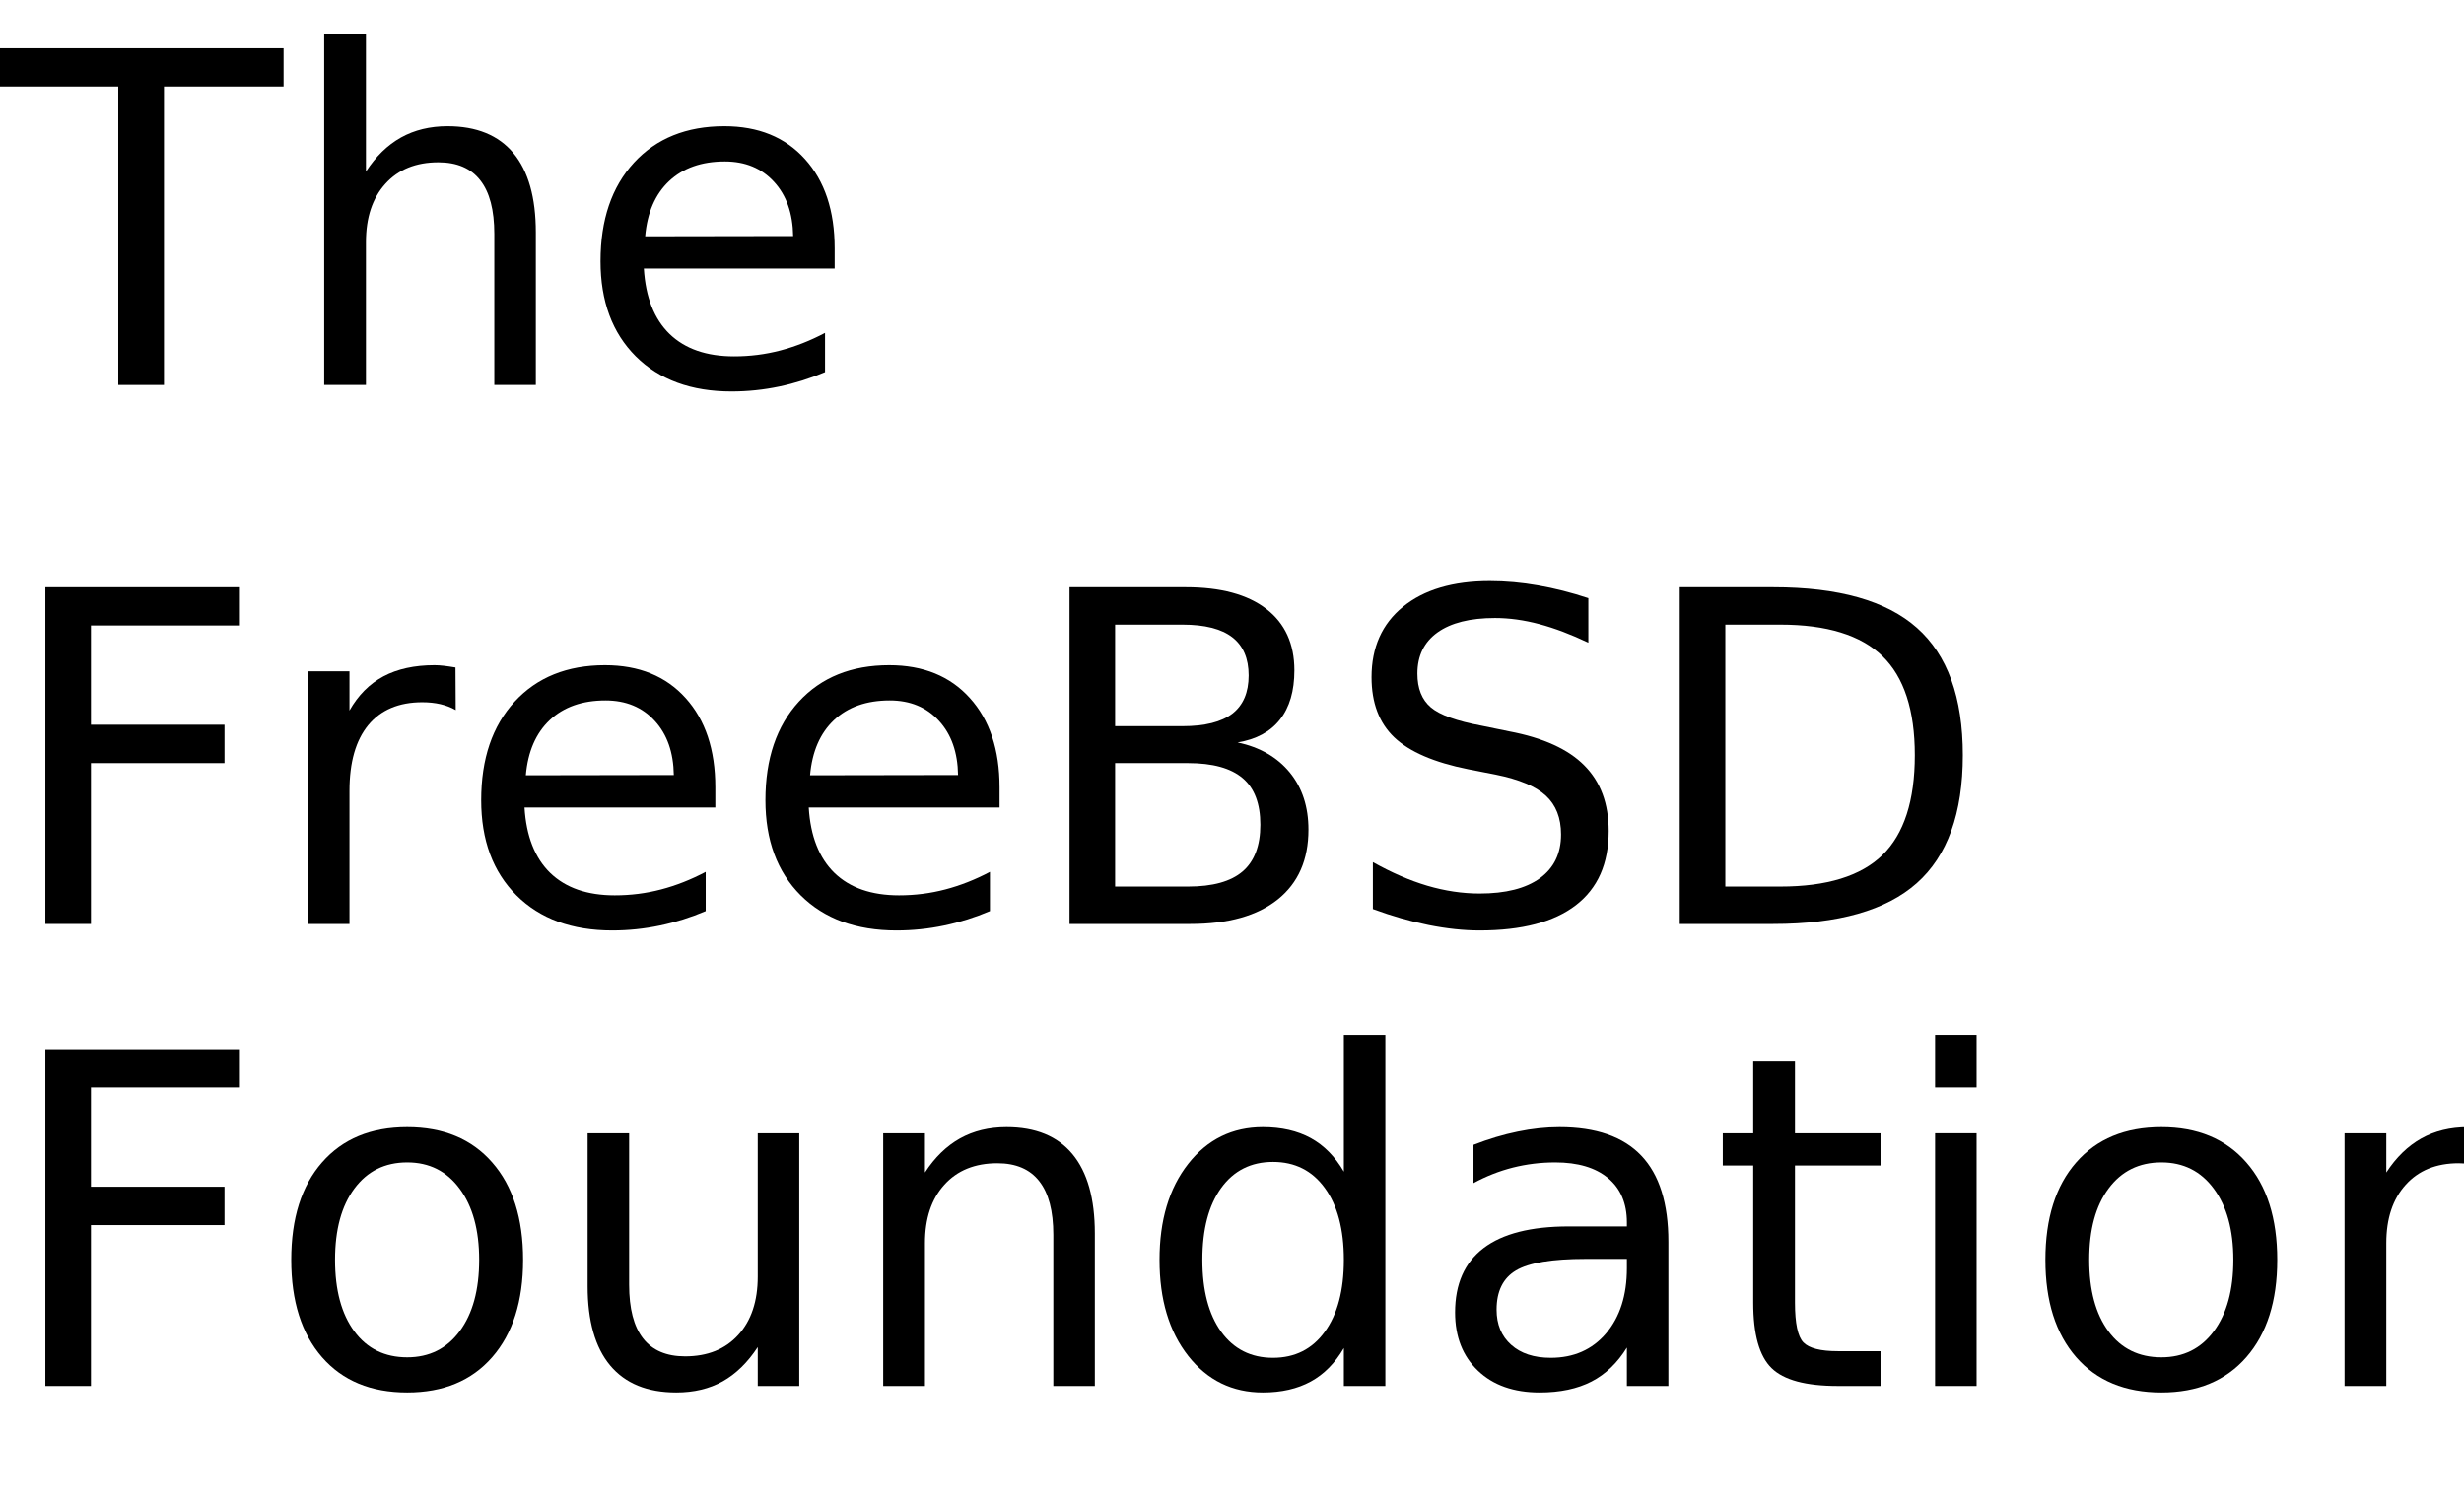
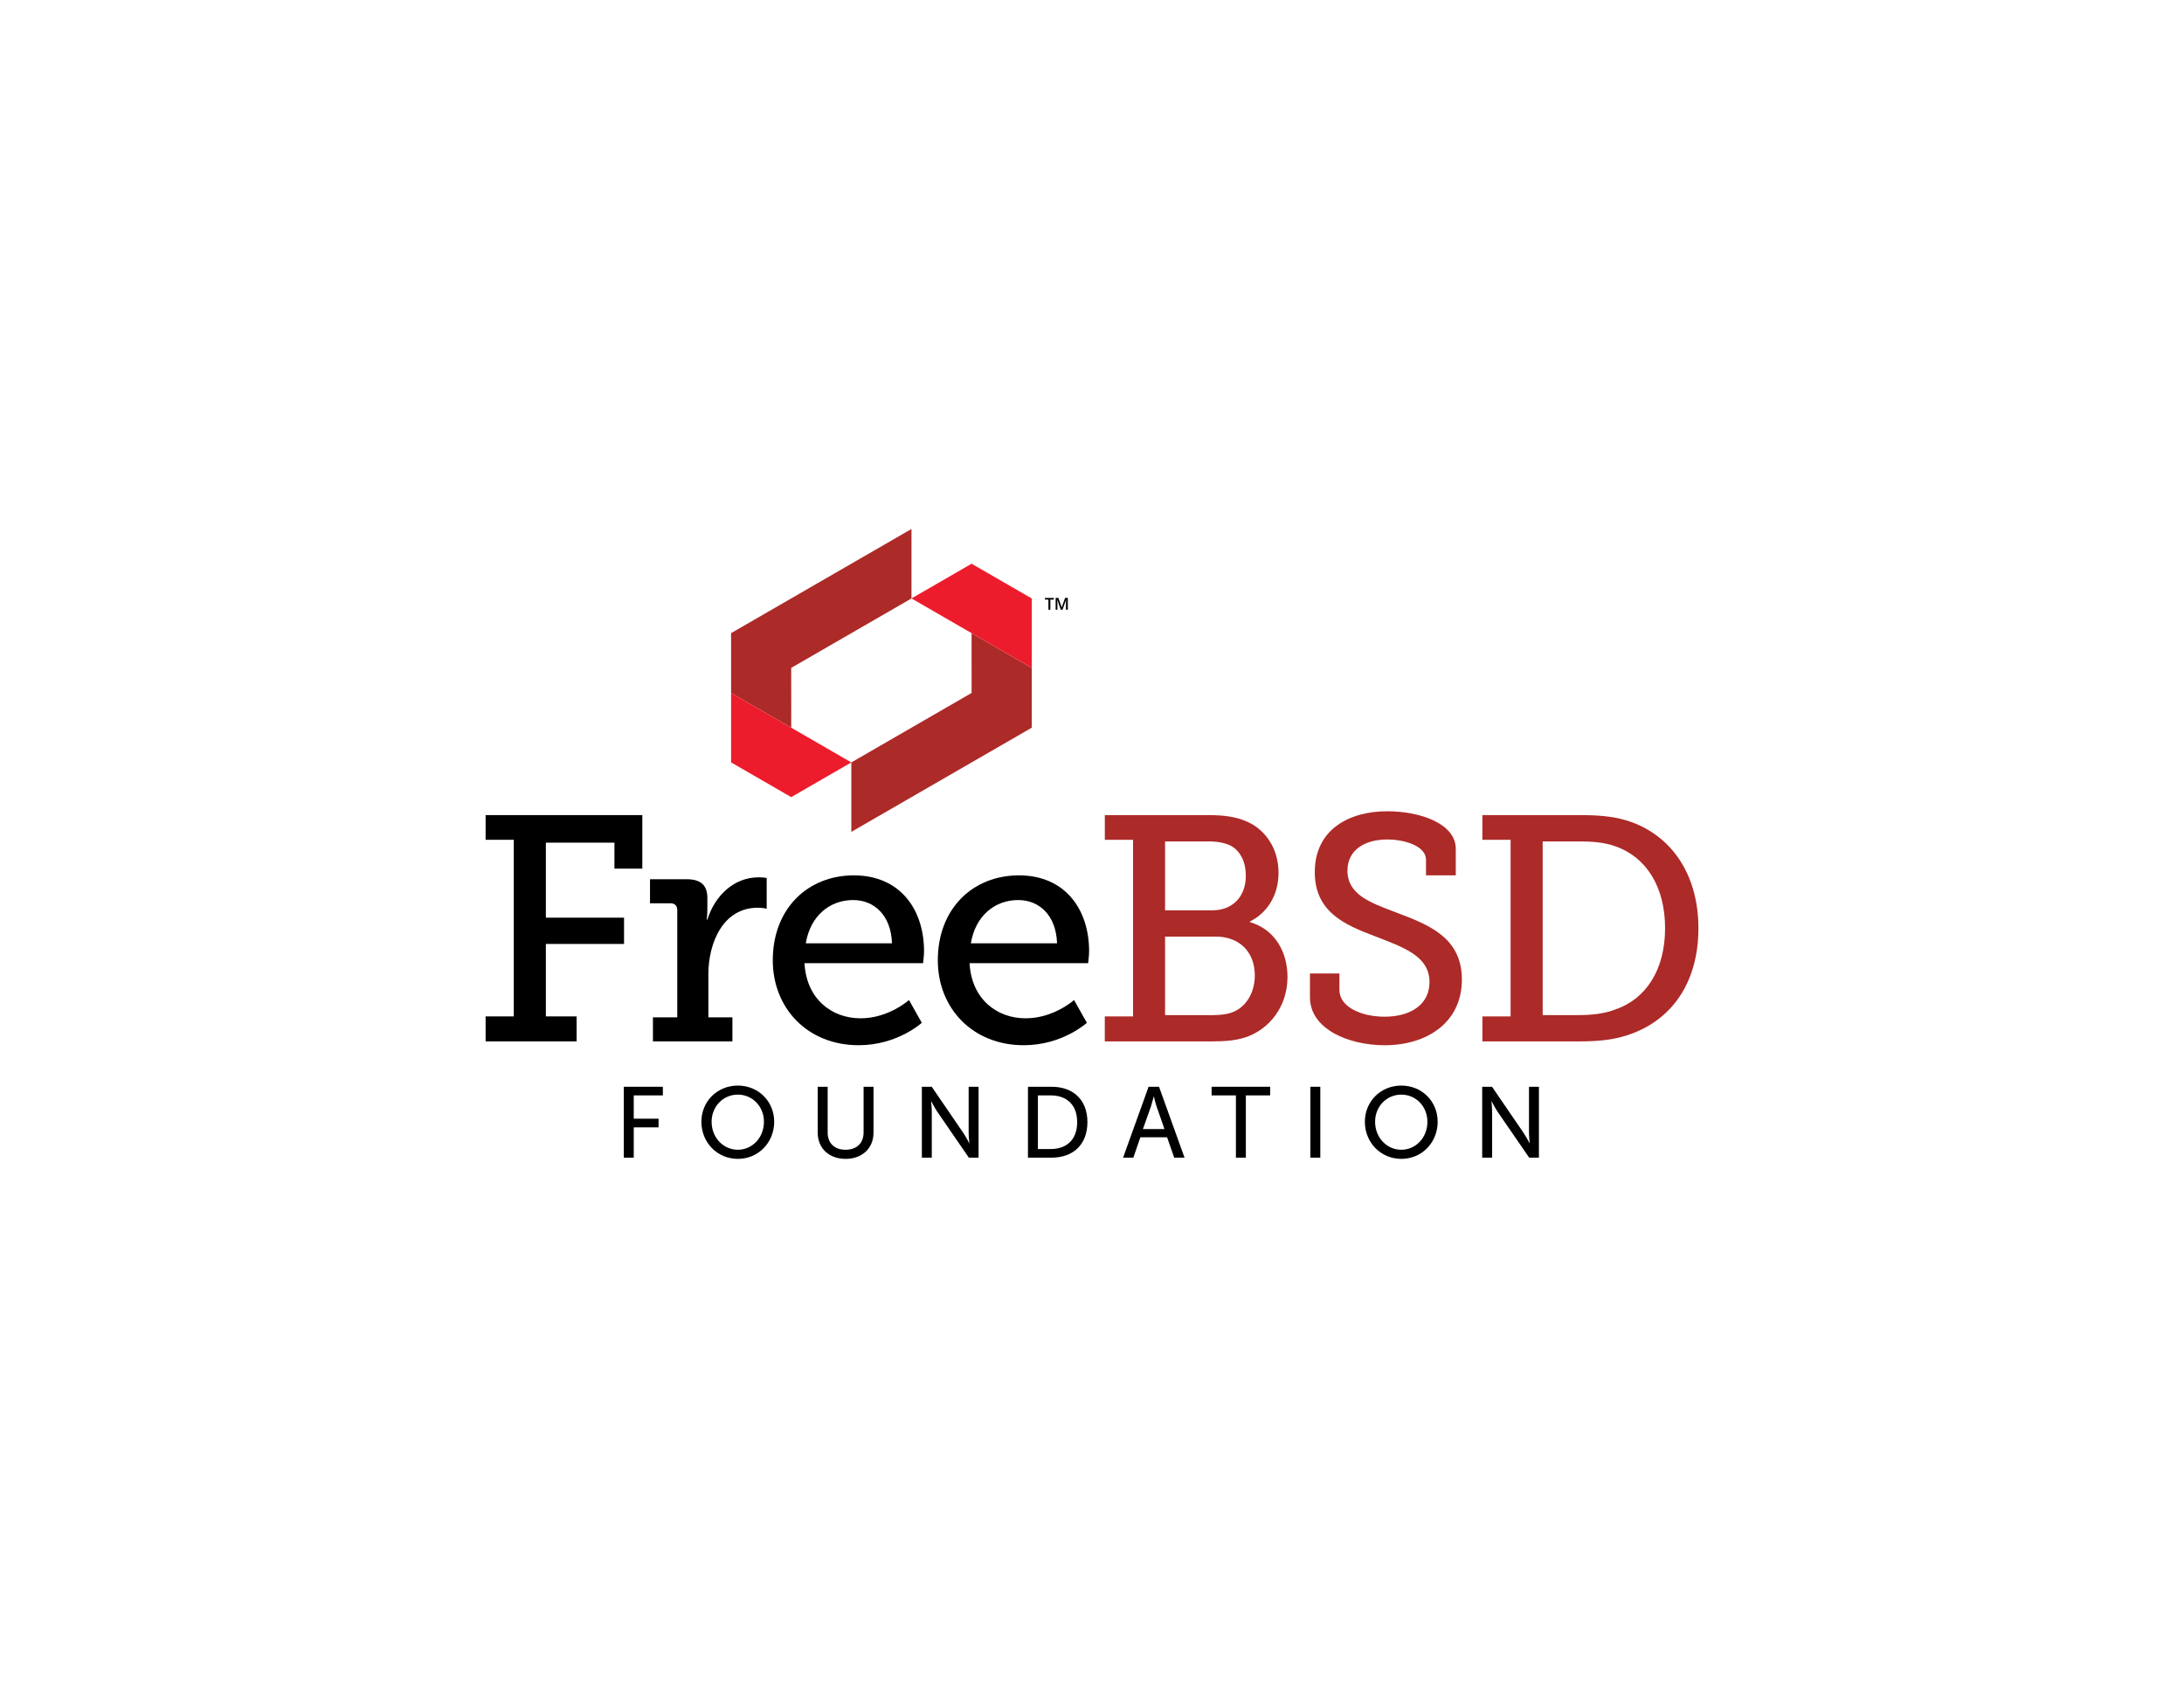
- <svg xmlns="http://www.w3.org/2000/svg" xmlns:xlink="http://www.w3.org/1999/xlink" width="320" height="195" viewBox="0 0 320 195">
-   <defs>
+ <svg xmlns="http://www.w3.org/2000/svg" version="1.1" id="Layer_1" x="0px" y="0px" viewBox="0 0 792 612" style="enable-background:new 0 0 792 612;" xml:space="preserve">
+   <style type="text/css">
+ 	.st0{fill:#AC2A28;}
+ 	.st1{fill:#ED1C2C;}
+ </style>
+   <g>
    <g>
-       <g id="glyph-0-0">
-         <path d="M -0.172 -43.734 L 36.828 -43.734 L 36.828 -38.766 L 21.297 -38.766 L 21.297 0 L 15.359 0 L 15.359 -38.766 L -0.172 -38.766 Z M -0.172 -43.734 " />
-       </g>
-       <g id="glyph-0-1">
-         <path d="M 32.938 -19.812 L 32.938 0 L 27.547 0 L 27.547 -19.625 C 27.547 -22.727 26.938 -25.051 25.719 -26.594 C 24.508 -28.145 22.695 -28.922 20.281 -28.922 C 17.363 -28.922 15.066 -27.988 13.391 -26.125 C 11.711 -24.27 10.875 -21.742 10.875 -18.547 L 10.875 0 L 5.453 0 L 5.453 -45.594 L 10.875 -45.594 L 10.875 -27.719 C 12.156 -29.688 13.672 -31.16 15.422 -32.141 C 17.172 -33.117 19.188 -33.609 21.469 -33.609 C 25.238 -33.609 28.094 -32.441 30.031 -30.109 C 31.969 -27.773 32.938 -24.344 32.938 -19.812 Z M 32.938 -19.812 " />
-       </g>
-       <g id="glyph-0-2">
-         <path d="M 33.719 -17.75 L 33.719 -15.125 L 8.938 -15.125 C 9.164 -11.406 10.281 -8.57 12.281 -6.625 C 14.289 -4.688 17.082 -3.719 20.656 -3.719 C 22.727 -3.719 24.734 -3.973 26.672 -4.484 C 28.617 -4.992 30.551 -5.754 32.469 -6.766 L 32.469 -1.672 C 30.531 -0.848 28.547 -0.223 26.516 0.203 C 24.484 0.629 22.422 0.844 20.328 0.844 C 15.098 0.844 10.953 -0.676 7.891 -3.719 C 4.836 -6.77 3.312 -10.891 3.312 -16.078 C 3.312 -21.453 4.758 -25.719 7.656 -28.875 C 10.562 -32.031 14.473 -33.609 19.391 -33.609 C 23.805 -33.609 27.297 -32.188 29.859 -29.344 C 32.43 -26.5 33.719 -22.633 33.719 -17.75 Z M 28.328 -19.344 C 28.285 -22.289 27.457 -24.641 25.844 -26.391 C 24.238 -28.148 22.109 -29.031 19.453 -29.031 C 16.441 -29.031 14.031 -28.18 12.219 -26.484 C 10.414 -24.785 9.379 -22.395 9.109 -19.312 Z M 28.328 -19.344 " />
-       </g>
-       <g id="glyph-0-3">
-         <path d="M 5.891 -43.734 L 31.031 -43.734 L 31.031 -38.766 L 11.812 -38.766 L 11.812 -25.875 L 29.156 -25.875 L 29.156 -20.891 L 11.812 -20.891 L 11.812 0 L 5.891 0 Z M 5.891 -43.734 " />
-       </g>
-       <g id="glyph-0-4">
-         <path d="M 24.672 -27.781 C 24.066 -28.125 23.406 -28.379 22.688 -28.547 C 21.977 -28.711 21.191 -28.797 20.328 -28.797 C 17.285 -28.797 14.945 -27.805 13.312 -25.828 C 11.688 -23.848 10.875 -21 10.875 -17.281 L 10.875 0 L 5.453 0 L 5.453 -32.812 L 10.875 -32.812 L 10.875 -27.719 C 12 -29.707 13.469 -31.188 15.281 -32.156 C 17.102 -33.125 19.316 -33.609 21.922 -33.609 C 22.285 -33.609 22.691 -33.582 23.141 -33.531 C 23.586 -33.477 24.086 -33.406 24.641 -33.312 Z M 24.672 -27.781 " />
-       </g>
-       <g id="glyph-0-5">
-         <path d="M 11.812 -20.891 L 11.812 -4.859 L 21.297 -4.859 C 24.484 -4.859 26.844 -5.516 28.375 -6.828 C 29.906 -8.148 30.672 -10.172 30.672 -12.891 C 30.672 -15.629 29.906 -17.645 28.375 -18.938 C 26.844 -20.238 24.484 -20.891 21.297 -20.891 Z M 11.812 -38.875 L 11.812 -25.688 L 20.562 -25.688 C 23.457 -25.688 25.613 -26.227 27.031 -27.312 C 28.445 -28.406 29.156 -30.062 29.156 -32.281 C 29.156 -34.488 28.445 -36.141 27.031 -37.234 C 25.613 -38.328 23.457 -38.875 20.562 -38.875 Z M 5.891 -43.734 L 21 -43.734 C 25.52 -43.734 29 -42.797 31.438 -40.922 C 33.875 -39.047 35.094 -36.383 35.094 -32.938 C 35.094 -30.258 34.469 -28.129 33.219 -26.547 C 31.969 -24.961 30.133 -23.973 27.719 -23.578 C 30.625 -22.953 32.883 -21.648 34.5 -19.672 C 36.113 -17.691 36.922 -15.219 36.922 -12.25 C 36.922 -8.344 35.594 -5.32 32.938 -3.188 C 30.281 -1.062 26.5 0 21.594 0 L 5.891 0 Z M 5.891 -43.734 " />
-       </g>
-       <g id="glyph-0-6">
-         <path d="M 32.109 -42.312 L 32.109 -36.531 C 29.859 -37.602 27.738 -38.406 25.75 -38.938 C 23.758 -39.469 21.836 -39.734 19.984 -39.734 C 16.754 -39.734 14.266 -39.109 12.516 -37.859 C 10.773 -36.609 9.906 -34.828 9.906 -32.516 C 9.906 -30.586 10.484 -29.129 11.641 -28.141 C 12.805 -27.148 15.008 -26.352 18.25 -25.75 L 21.828 -25.016 C 26.242 -24.18 29.5 -22.703 31.594 -20.578 C 33.695 -18.461 34.75 -15.629 34.75 -12.078 C 34.75 -7.836 33.328 -4.625 30.484 -2.438 C 27.641 -0.25 23.473 0.844 17.984 0.844 C 15.922 0.844 13.719 0.609 11.375 0.141 C 9.039 -0.328 6.625 -1.02 4.125 -1.938 L 4.125 -8.031 C 6.531 -6.676 8.883 -5.656 11.188 -4.969 C 13.5 -4.289 15.766 -3.953 17.984 -3.953 C 21.367 -3.953 23.977 -4.613 25.812 -5.938 C 27.645 -7.27 28.562 -9.164 28.562 -11.625 C 28.562 -13.781 27.898 -15.461 26.578 -16.672 C 25.266 -17.879 23.102 -18.785 20.094 -19.391 L 16.5 -20.094 C 12.082 -20.977 8.883 -22.359 6.906 -24.234 C 4.938 -26.109 3.953 -28.711 3.953 -32.047 C 3.953 -35.922 5.312 -38.969 8.031 -41.188 C 10.758 -43.414 14.52 -44.531 19.312 -44.531 C 21.363 -44.531 23.453 -44.344 25.578 -43.969 C 27.703 -43.602 29.879 -43.051 32.109 -42.312 Z M 32.109 -42.312 " />
-       </g>
-       <g id="glyph-0-7">
-         <path d="M 11.812 -38.875 L 11.812 -4.859 L 18.953 -4.859 C 24.992 -4.859 29.414 -6.223 32.219 -8.953 C 35.02 -11.691 36.422 -16.016 36.422 -21.922 C 36.422 -27.773 35.02 -32.062 32.219 -34.781 C 29.414 -37.508 24.992 -38.875 18.953 -38.875 Z M 5.891 -43.734 L 18.047 -43.734 C 26.523 -43.734 32.742 -41.973 36.703 -38.453 C 40.672 -34.93 42.656 -29.422 42.656 -21.922 C 42.656 -14.379 40.66 -8.836 36.672 -5.297 C 32.691 -1.766 26.484 0 18.047 0 L 5.891 0 Z M 5.891 -43.734 " />
-       </g>
-       <g id="glyph-0-8">
-         <path d="M 18.375 -29.031 C 15.477 -29.031 13.191 -27.898 11.516 -25.641 C 9.836 -23.391 9 -20.301 9 -16.375 C 9 -12.445 9.832 -9.352 11.5 -7.094 C 13.164 -4.844 15.457 -3.719 18.375 -3.719 C 21.238 -3.719 23.508 -4.848 25.188 -7.109 C 26.875 -9.379 27.719 -12.469 27.719 -16.375 C 27.719 -20.258 26.875 -23.336 25.188 -25.609 C 23.508 -27.891 21.238 -29.031 18.375 -29.031 Z M 18.375 -33.609 C 23.062 -33.609 26.738 -32.082 29.406 -29.031 C 32.082 -25.988 33.422 -21.77 33.422 -16.375 C 33.422 -11.008 32.082 -6.797 29.406 -3.734 C 26.738 -0.68 23.062 0.844 18.375 0.844 C 13.664 0.844 9.977 -0.68 7.312 -3.734 C 4.645 -6.797 3.312 -11.008 3.312 -16.375 C 3.312 -21.77 4.645 -25.988 7.312 -29.031 C 9.977 -32.082 13.664 -33.609 18.375 -33.609 Z M 18.375 -33.609 " />
-       </g>
-       <g id="glyph-0-9">
-         <path d="M 5.094 -12.953 L 5.094 -32.812 L 10.484 -32.812 L 10.484 -13.156 C 10.484 -10.051 11.086 -7.723 12.297 -6.172 C 13.516 -4.617 15.332 -3.844 17.75 -3.844 C 20.664 -3.844 22.969 -4.77 24.656 -6.625 C 26.344 -8.477 27.188 -11.004 27.188 -14.203 L 27.188 -32.812 L 32.578 -32.812 L 32.578 0 L 27.188 0 L 27.188 -5.047 C 25.875 -3.047 24.352 -1.562 22.625 -0.594 C 20.906 0.363 18.898 0.844 16.609 0.844 C 12.836 0.844 9.973 -0.328 8.016 -2.672 C 6.066 -5.016 5.094 -8.441 5.094 -12.953 Z M 18.656 -33.609 Z M 18.656 -33.609 " />
-       </g>
-       <g id="glyph-0-10">
-         <path d="M 32.938 -19.812 L 32.938 0 L 27.547 0 L 27.547 -19.625 C 27.547 -22.727 26.938 -25.051 25.719 -26.594 C 24.508 -28.145 22.695 -28.922 20.281 -28.922 C 17.363 -28.922 15.066 -27.988 13.391 -26.125 C 11.711 -24.27 10.875 -21.742 10.875 -18.547 L 10.875 0 L 5.453 0 L 5.453 -32.812 L 10.875 -32.812 L 10.875 -27.719 C 12.156 -29.688 13.672 -31.16 15.422 -32.141 C 17.172 -33.117 19.188 -33.609 21.469 -33.609 C 25.238 -33.609 28.094 -32.441 30.031 -30.109 C 31.969 -27.773 32.938 -24.344 32.938 -19.812 Z M 32.938 -19.812 " />
-       </g>
-       <g id="glyph-0-11">
-         <path d="M 27.25 -27.828 L 27.25 -45.594 L 32.641 -45.594 L 32.641 0 L 27.25 0 L 27.25 -4.922 C 26.113 -2.973 24.68 -1.523 22.953 -0.578 C 21.223 0.367 19.148 0.844 16.734 0.844 C 12.766 0.844 9.535 -0.734 7.047 -3.891 C 4.555 -7.055 3.312 -11.219 3.312 -16.375 C 3.312 -21.531 4.555 -25.691 7.047 -28.859 C 9.535 -32.023 12.766 -33.609 16.734 -33.609 C 19.148 -33.609 21.223 -33.133 22.953 -32.188 C 24.68 -31.238 26.113 -29.785 27.25 -27.828 Z M 8.875 -16.375 C 8.875 -12.414 9.688 -9.305 11.312 -7.047 C 12.945 -4.785 15.191 -3.656 18.047 -3.656 C 20.898 -3.656 23.145 -4.785 24.781 -7.047 C 26.426 -9.305 27.25 -12.414 27.25 -16.375 C 27.25 -20.344 26.426 -23.453 24.781 -25.703 C 23.145 -27.961 20.898 -29.094 18.047 -29.094 C 15.191 -29.094 12.945 -27.961 11.312 -25.703 C 9.688 -23.453 8.875 -20.344 8.875 -16.375 Z M 8.875 -16.375 " />
-       </g>
-       <g id="glyph-0-12">
-         <path d="M 20.562 -16.5 C 16.207 -16.5 13.191 -16 11.516 -15 C 9.836 -14 9 -12.301 9 -9.906 C 9 -7.988 9.629 -6.469 10.891 -5.344 C 12.148 -4.219 13.863 -3.656 16.031 -3.656 C 19.02 -3.656 21.414 -4.711 23.219 -6.828 C 25.02 -8.953 25.922 -11.773 25.922 -15.297 L 25.922 -16.5 Z M 31.312 -18.719 L 31.312 0 L 25.922 0 L 25.922 -4.984 C 24.691 -2.992 23.16 -1.523 21.328 -0.578 C 19.492 0.367 17.25 0.844 14.594 0.844 C 11.227 0.844 8.555 -0.098 6.578 -1.984 C 4.598 -3.867 3.609 -6.391 3.609 -9.547 C 3.609 -13.242 4.844 -16.031 7.312 -17.906 C 9.781 -19.781 13.469 -20.719 18.375 -20.719 L 25.922 -20.719 L 25.922 -21.234 C 25.922 -23.723 25.102 -25.645 23.469 -27 C 21.844 -28.352 19.555 -29.031 16.609 -29.031 C 14.734 -29.031 12.906 -28.805 11.125 -28.359 C 9.352 -27.91 7.645 -27.238 6 -26.344 L 6 -31.312 C 7.977 -32.082 9.895 -32.656 11.75 -33.031 C 13.602 -33.414 15.41 -33.609 17.172 -33.609 C 21.91 -33.609 25.453 -32.375 27.797 -29.906 C 30.141 -27.445 31.312 -23.719 31.312 -18.719 Z M 31.312 -18.719 " />
-       </g>
-       <g id="glyph-0-13">
-         <path d="M 10.984 -42.125 L 10.984 -32.812 L 22.094 -32.812 L 22.094 -28.625 L 10.984 -28.625 L 10.984 -10.812 C 10.984 -8.133 11.348 -6.414 12.078 -5.656 C 12.816 -4.895 14.305 -4.516 16.547 -4.516 L 22.094 -4.516 L 22.094 0 L 16.547 0 C 12.391 0 9.52 -0.773 7.938 -2.328 C 6.352 -3.879 5.562 -6.707 5.562 -10.812 L 5.562 -28.625 L 1.609 -28.625 L 1.609 -32.812 L 5.562 -32.812 L 5.562 -42.125 Z M 10.984 -42.125 " />
-       </g>
-       <g id="glyph-0-14">
-         <path d="M 5.656 -32.812 L 11.047 -32.812 L 11.047 0 L 5.656 0 Z M 5.656 -45.594 L 11.047 -45.594 L 11.047 -38.766 L 5.656 -38.766 Z M 5.656 -45.594 " />
-       </g>
+       <path class="st0" d="M439.93,368.07c2.32,0,5.11-0.23,7.32-1.16c4.76-1.98,7.79-7.09,7.79-13.25c0-8.49-5.58-14.06-14.18-14.06    H422.5v28.47H439.93z M439.7,330.07c7.44,0,12.09-5.12,12.09-12.55c0-4.77-1.86-8.83-5.34-10.8c-2.33-1.17-5-1.63-8.48-1.63H422.5    v24.99H439.7z M400.65,368.54h10.23V304.5h-10.23v-8.95h37.31c5.93,0,10.34,0.58,14.41,2.44c6.51,2.91,11.27,9.65,11.27,18.48    c0,8.02-3.95,14.42-10.35,17.66v0.24c8.84,2.55,13.6,10.57,13.6,19.87c0,10.81-6.63,18.95-15.11,21.85    c-3.95,1.28-7.79,1.51-12.32,1.51h-38.82V368.54z" />
+       <path class="st0" d="M485.73,352.96V359c0,6.04,7.79,9.65,16.39,9.65c9.42,0,16.27-4.42,16.27-12.55    c0-9.53-9.64-12.67-19.76-16.62c-10.8-4.07-21.84-8.71-21.84-23.24c0-15.46,12.44-22.08,26.26-22.08    c12.32,0,24.87,4.65,24.87,13.6v9.64h-10.8v-5.69c0-4.76-7.33-7.32-14.07-7.32c-8.02,0-14.41,3.72-14.41,11.27    c0,8.72,8.25,11.62,17.43,15.11c12.09,4.53,24.06,9.18,24.06,24.4c0,15.7-12.79,23.83-28.01,23.83    c-12.79,0-27.08-5.69-27.08-17.43v-8.6H485.73z" />
+       <path class="st0" d="M571.97,368.07c5.35,0,9.76-0.47,13.95-2.09c11.04-3.83,17.9-14.41,17.9-29.4c0-15.1-6.86-25.69-17.78-29.63    c-4.53-1.63-8.72-1.86-14.06-1.86h-12.55v62.99H571.97z M537.57,368.54h10.23V304.5h-10.23v-8.95h34.98    c6.86,0,11.98,0.35,17.44,1.98c15.68,4.88,25.92,19.06,25.92,39.05c0,19.88-9.88,33.71-25.92,38.82    c-5.35,1.74-10.81,2.2-17.32,2.2h-35.09V368.54z" />
    </g>
-   </defs>
-   <g fill="rgb(0%, 0%, 0%)" fill-opacity="1">
-     <use xlink:href="#glyph-0-0" x="0" y="50" />
-     <use xlink:href="#glyph-0-1" x="36.65" y="50" />
-     <use xlink:href="#glyph-0-2" x="74.678" y="50" />
-   </g>
-   <g fill="rgb(0%, 0%, 0%)" fill-opacity="1">
-     <use xlink:href="#glyph-0-3" x="0" y="120" />
-     <use xlink:href="#glyph-0-4" x="34.512" y="120" />
-     <use xlink:href="#glyph-0-2" x="59.18" y="120" />
-     <use xlink:href="#glyph-0-2" x="96.094" y="120" />
-     <use xlink:href="#glyph-0-5" x="133.008" y="120" />
-     <use xlink:href="#glyph-0-6" x="174.17" y="120" />
-     <use xlink:href="#glyph-0-7" x="212.256" y="120" />
-   </g>
-   <g fill="rgb(0%, 0%, 0%)" fill-opacity="1">
-     <use xlink:href="#glyph-0-3" x="0" y="180" />
-     <use xlink:href="#glyph-0-8" x="34.512" y="180" />
-     <use xlink:href="#glyph-0-9" x="71.221" y="180" />
-     <use xlink:href="#glyph-0-10" x="109.248" y="180" />
-     <use xlink:href="#glyph-0-11" x="147.275" y="180" />
-     <use xlink:href="#glyph-0-12" x="185.361" y="180" />
-     <use xlink:href="#glyph-0-13" x="222.129" y="180" />
-     <use xlink:href="#glyph-0-14" x="245.654" y="180" />
-     <use xlink:href="#glyph-0-8" x="262.324" y="180" />
-     <use xlink:href="#glyph-0-10" x="299.033" y="180" />
+     <g>
+       <polygon points="176.1,368.54 186.32,368.54 186.32,304.5 176.1,304.5 176.1,295.55 232.93,295.55 232.93,314.96 222.82,314.96     222.82,305.54 197.95,305.54 197.95,332.74 226.3,332.74 226.3,342.27 197.95,342.27 197.95,368.54 209.1,368.54 209.1,377.6     176.1,377.6   " />
+       <path d="M236.76,368.89h8.84v-38.82c0-1.74-0.93-2.55-2.55-2.55h-7.33v-8.72h13.25c5.11,0,7.55,2.09,7.55,6.86v3.72    c0,2.32-0.23,4.07-0.23,4.07h0.23c2.68-8.6,9.53-15.34,18.6-15.34c1.51,0,2.91,0.23,2.91,0.23v11.15c0,0-1.4-0.35-3.25-0.35    c-12.55,0-17.9,12.67-17.9,24.17v15.58h8.72v8.72h-28.82V368.89z" />
+       <path d="M323.47,342.04c-0.35-10.34-6.62-15.69-14.06-15.69c-8.6,0-15.57,5.81-17.2,15.69H323.47z M309.64,317.4    c16.73,0,25.45,12.32,25.45,27.54c0,1.51-0.35,4.3-0.35,4.3h-43c0.7,13.02,9.88,19.99,20.34,19.99c10.23,0,17.55-6.63,17.55-6.63    l4.65,8.26c0,0-8.84,8.13-22.9,8.13c-18.48,0-31.14-13.36-31.14-30.8C280.24,329.48,292.91,317.4,309.64,317.4" />
+       <path d="M383.33,342.04c-0.35-10.34-6.62-15.69-14.06-15.69c-8.6,0-15.58,5.81-17.2,15.69H383.33z M369.5,317.4    c16.74,0,25.45,12.32,25.45,27.54c0,1.51-0.35,4.3-0.35,4.3h-43c0.7,13.02,9.88,19.99,20.34,19.99c10.23,0,17.55-6.63,17.55-6.63    l4.65,8.26c0,0-8.83,8.13-22.9,8.13c-18.48,0-31.15-13.36-31.15-30.8C340.09,329.48,352.76,317.4,369.5,317.4" />
+       <polygon points="226.22,394.05 240.38,394.05 240.38,397.18 229.82,397.18 229.82,405.63 238.82,405.63 238.82,408.77     229.82,408.77 229.82,419.77 226.22,419.77   " />
+       <path d="M267.57,416.89c5.24,0,9.46-4.37,9.46-10.16c0-5.61-4.22-9.83-9.46-9.83c-5.25,0-9.51,4.22-9.51,9.83    C258.06,412.52,262.32,416.89,267.57,416.89 M267.57,393.62c7.42,0,13.18,5.71,13.18,13.11c0,7.57-5.76,13.47-13.18,13.47    c-7.43,0-13.22-5.9-13.22-13.47C254.35,399.33,260.14,393.62,267.57,393.62" />
+       <path d="M296.53,394.05h3.61v16.61c0,3.93,2.55,6.23,6.48,6.23c3.97,0,6.55-2.3,6.55-6.3v-16.54h3.6v16.61    c0,5.72-4.12,9.54-10.12,9.54c-6.01,0-10.12-3.82-10.12-9.54V394.05z" />
+       <path d="M334.31,394.05h3.57l11.43,16.71c0.95,1.39,2.15,3.72,2.15,3.72h0.07c0,0-0.26-2.29-0.26-3.72v-16.71h3.6v25.71h-3.53    l-11.47-16.68c-0.95-1.42-2.15-3.76-2.15-3.76h-0.07c0,0,0.25,2.3,0.25,3.76v16.68h-3.6V394.05z" />
+       <path d="M381.04,416.63c5.79,0,9.58-3.42,9.58-9.76c0-6.3-3.82-9.69-9.58-9.69h-4.66v19.45H381.04z M372.78,394.05h8.52    c7.87,0,13.04,4.7,13.04,12.82c0,8.15-5.17,12.89-13.04,12.89h-8.52V394.05z" />
+       <path d="M418.38,397.58c0,0-0.58,2.34-1.02,3.65l-2.88,8.15h7.79l-2.84-8.15c-0.44-1.31-0.99-3.65-0.99-3.65H418.38z     M423.23,412.37h-9.69l-2.55,7.39h-3.72l9.25-25.71h3.79l9.25,25.71h-3.75L423.23,412.37z" />
+       <polygon points="448.19,397.18 439.37,397.18 439.37,394.05 460.6,394.05 460.6,397.18 451.79,397.18 451.79,419.77     448.19,419.77   " />
+       <rect x="475.19" y="394.05" width="3.6" height="25.71" />
+       <path d="M508.17,416.89c5.24,0,9.46-4.37,9.46-10.16c0-5.61-4.22-9.83-9.46-9.83c-5.25,0-9.51,4.22-9.51,9.83    C498.66,412.52,502.92,416.89,508.17,416.89 M508.17,393.62c7.43,0,13.18,5.71,13.18,13.11c0,7.57-5.75,13.47-13.18,13.47    c-7.43,0-13.22-5.9-13.22-13.47C494.95,399.33,500.74,393.62,508.17,393.62" />
+       <path d="M537.5,394.05h3.56l11.43,16.71c0.95,1.39,2.15,3.72,2.15,3.72h0.08c0,0-0.25-2.29-0.25-3.72v-16.71h3.6v25.71h-3.53    l-11.48-16.68c-0.94-1.42-2.14-3.76-2.14-3.76h-0.07c0,0,0.25,2.3,0.25,3.76v16.68h-3.6V394.05z" />
+     </g>
+     <polygon class="st0" points="286.93,263.85 286.92,242.17 330.54,216.99 330.54,191.8 265.12,229.57 265.12,251.26  " />
+     <polygon class="st0" points="352.33,229.58 352.34,251.26 308.72,276.45 308.72,301.63 374.15,263.86 374.15,242.18  " />
+     <g>
+       <polygon class="st1" points="265.12,251.26 265.12,276.44 286.92,289.03 308.72,276.45   " />
+       <polygon class="st1" points="374.15,242.17 374.15,216.99 352.33,204.4 330.54,216.99   " />
+     </g>
+     <g>
+       <path d="M380.9,221.09h-0.7v-3.68h-1.26v-0.6h3.22v0.6h-1.26V221.09z" />
+       <path d="M384.67,221.09l-1.24-3.58h-0.02c0.03,0.53,0.05,1.03,0.05,1.49v2.08h-0.64v-4.28h0.99l1.19,3.41h0.02l1.22-3.41h0.99    v4.28h-0.67v-2.12c0-0.21,0-0.49,0.02-0.83c0.01-0.34,0.02-0.55,0.03-0.62h-0.02l-1.29,3.57H384.67z" />
+     </g>
  </g>
</svg>
